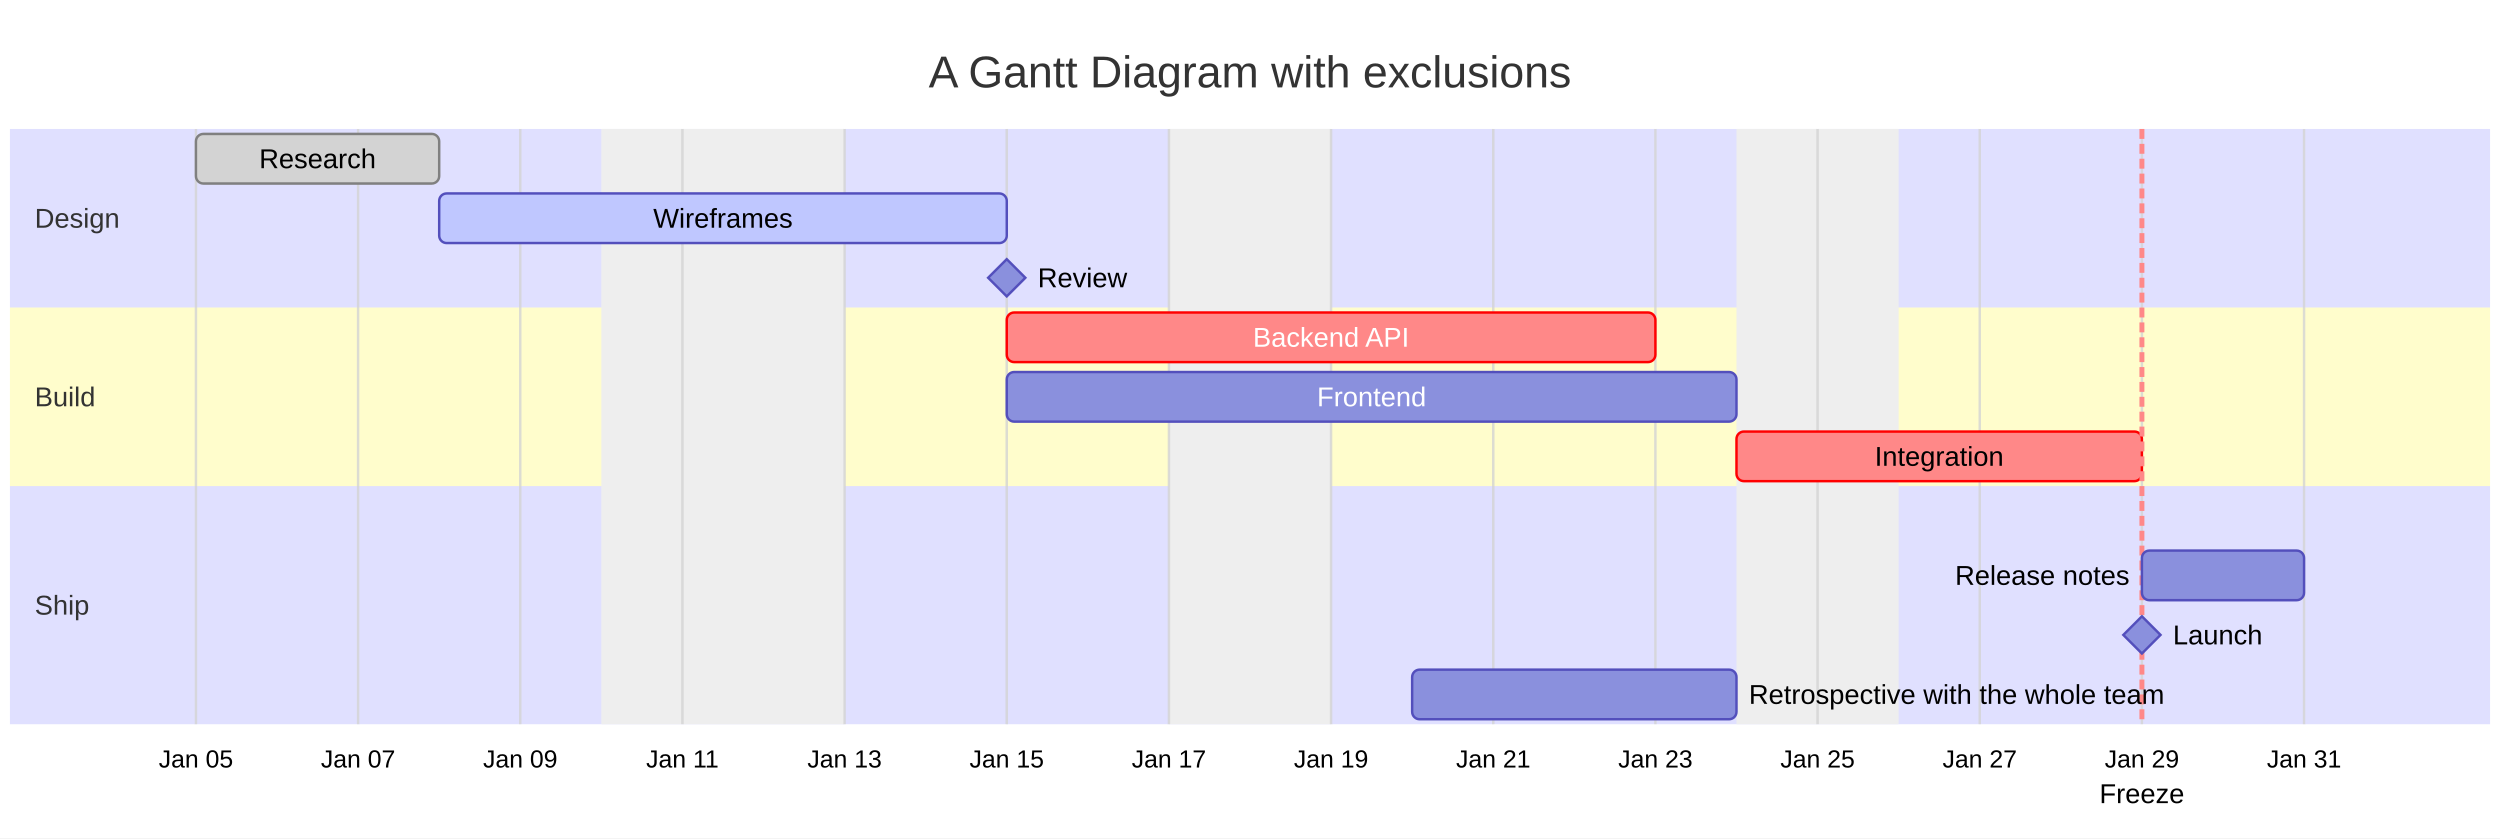
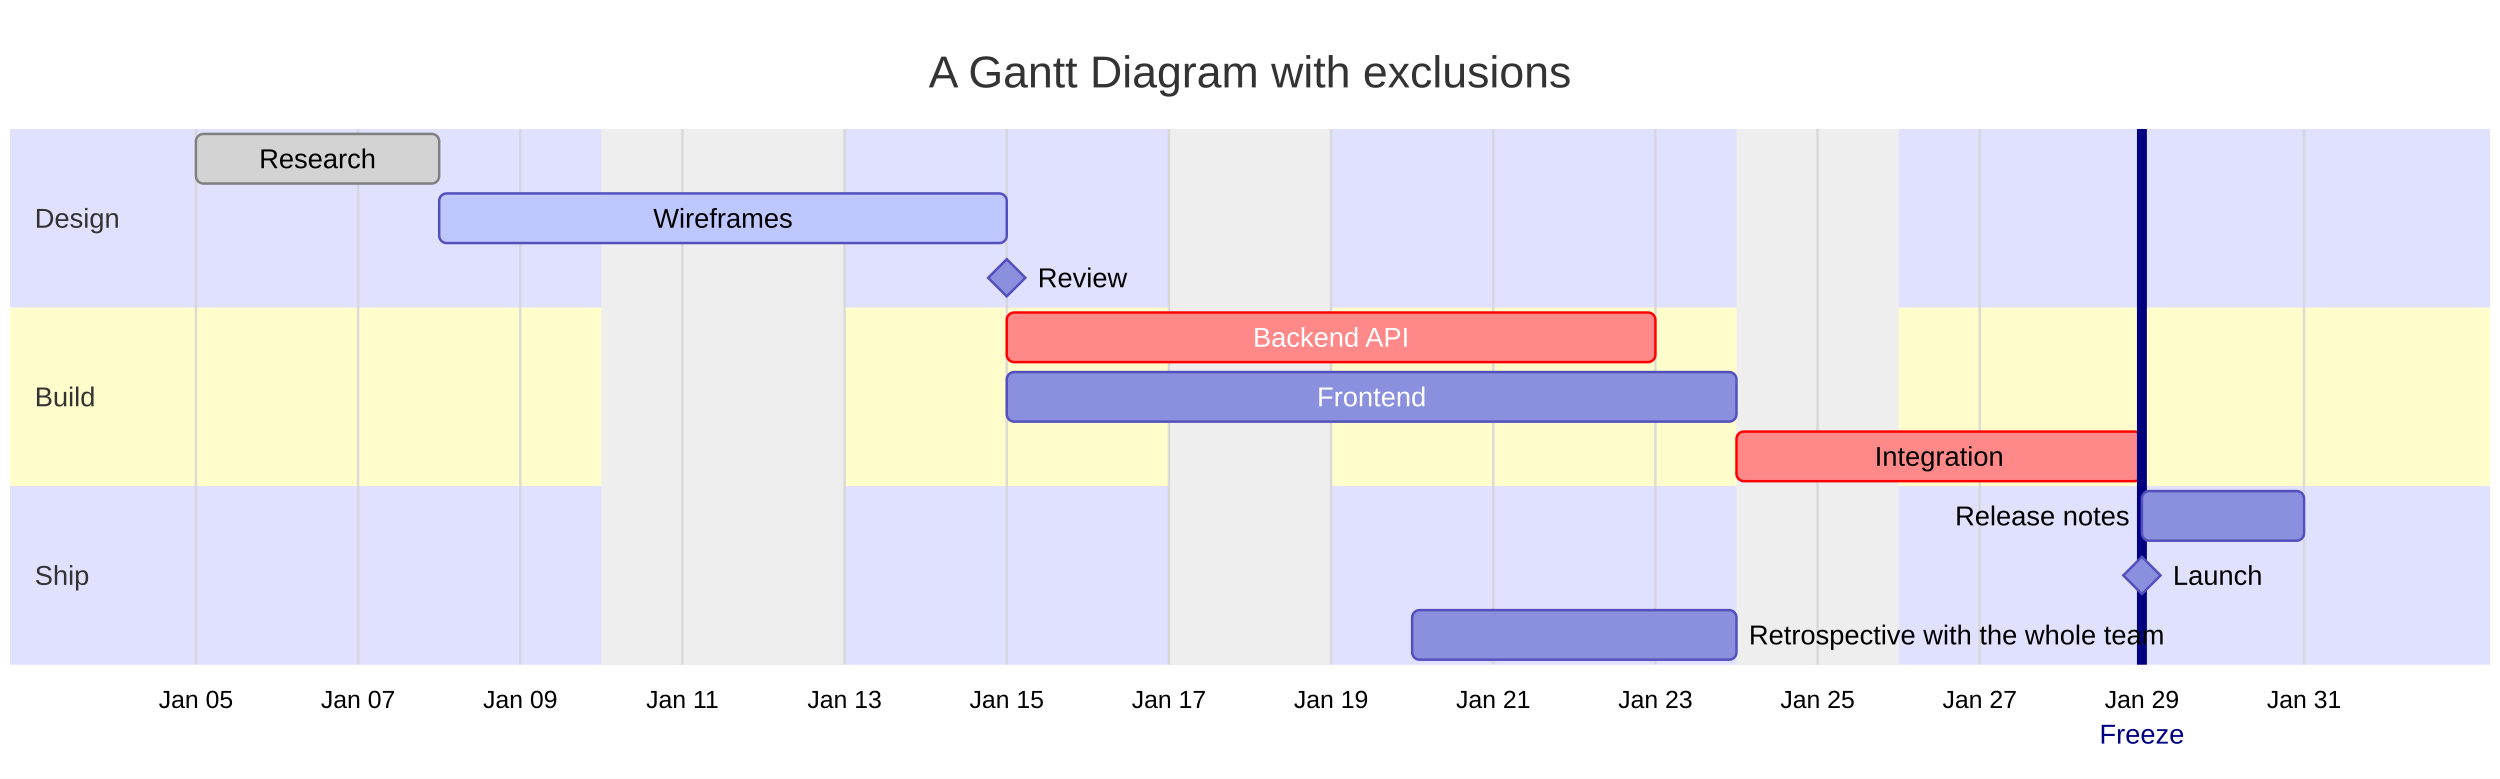
- <svg xmlns="http://www.w3.org/2000/svg" id="mermaid" class="gantt" width="1008" height="338" viewBox="-4 -4 1008 338" role="graphics-document document" aria-roledescription="gantt">
-   <style>#mermaid{font-family:"trebuchet ms",verdana,arial,sans-serif;font-size:16px;fill:#333;}#mermaid .sec0,#mermaid .sec2{fill:#6666ff;opacity:0.2;}#mermaid .sec1,#mermaid .sec3{fill:#fff400;opacity:0.2;}#mermaid .stitle{font-size:11px;fill:#333;}#mermaid .grid{stroke:lightgrey;opacity:.8;stroke-width:1px;}#mermaid .tick{font-size:10px;fill:#000;}#mermaid .exr{fill:#eee;stroke:none;}#mermaid .task{fill:#8a90dd;stroke:#534fbc;}#mermaid .done{fill:#d3d3d3;stroke:grey;}#mermaid .active{fill:#bfc7ff;stroke:#534fbc;}#mermaid .crit{fill:#ff8888;stroke:#ff0000;}#mermaid .crit.done{fill:#d3d3d3;stroke:#ff0000;}#mermaid .crit.active{fill:#ff8888;stroke:#ff0000;}#mermaid .tin{fill:#fff;font-size:11px;}#mermaid .tout{fill:#000;font-size:11px;}#mermaid .done+.tin,#mermaid .tin.dk{fill:#000;}#mermaid .today{stroke:red;stroke-width:2px;fill:none;}#mermaid .vert{stroke:#ff8888;stroke-width:2px;stroke-dasharray:4 2;}#mermaid .today{stroke:red;stroke-width:2px;}#mermaid .ttl{font-size:18px;}</style>
-   <rect x="-4" y="-4" width="1008" height="338" fill="white" />
+ <svg xmlns="http://www.w3.org/2000/svg" id="mermaid" class="gantt" width="1008" height="314" viewBox="-4 -4 1008 314" role="graphics-document document" aria-roledescription="gantt">
+   <style>#mermaid{font-family:"trebuchet ms",verdana,arial,sans-serif;font-size:16px;fill:#333;}#mermaid .sec0,#mermaid .sec2{fill:#6666ff;opacity:0.2;}#mermaid .sec1,#mermaid .sec3{fill:#fff400;opacity:0.2;}#mermaid .stitle{font-size:11px;fill:#333;}#mermaid .grid{stroke:lightgrey;opacity:.8;stroke-width:1px;}#mermaid .tick{font-size:10px;fill:#000;}#mermaid .exr{fill:#eee;stroke:none;}#mermaid .task{fill:#8a90dd;stroke:#534fbc;}#mermaid .done{fill:#d3d3d3;stroke:grey;}#mermaid .active{fill:#bfc7ff;stroke:#534fbc;}#mermaid .crit{fill:#ff8888;stroke:#ff0000;}#mermaid .crit.done{fill:#d3d3d3;stroke:#ff0000;}#mermaid .crit.active{fill:#ff8888;stroke:#ff0000;}#mermaid .tin{fill:#fff;font-size:11px;}#mermaid .tout{fill:#000;font-size:11px;}#mermaid .done+.tin,#mermaid .tin.dk{fill:#000;}#mermaid .today{stroke:red;stroke-width:2px;fill:none;}#mermaid .vert{stroke:navy;stroke-width:4px;}#mermaid .vtx{fill:navy;font-size:11px;}#mermaid .today{stroke:red;stroke-width:2px;}#mermaid .ttl{font-size:18px;}</style>
+   <rect x="-4" y="-4" width="1008" height="314" fill="white" />
  <rect class="sec0" x="0" y="48" width="1000" height="72" />
  <text class="stitle" x="10" y="84" text-anchor="start" dominant-baseline="central">Design</text>
  <rect class="sec1" x="0" y="120" width="1000" height="72" />
  <text class="stitle" x="10" y="156" text-anchor="start" dominant-baseline="central">Build</text>
-   <rect class="sec2" x="0" y="192" width="1000" height="96" />
-   <text class="stitle" x="10" y="240" text-anchor="start" dominant-baseline="central">Ship</text>
-   <rect class="exr" x="238.46" y="48" width="98.08" height="240" />
-   <rect class="exr" x="467.31" y="48" width="65.38" height="240" />
-   <rect class="exr" x="696.15" y="48" width="65.38" height="240" />
-   <line class="grid" x1="75" y1="48" x2="75" y2="288" />
-   <text class="tick" x="75" y="302" text-anchor="middle" dominant-baseline="central">Jan 05</text>
-   <line class="grid" x1="140.38" y1="48" x2="140.38" y2="288" />
-   <text class="tick" x="140.38" y="302" text-anchor="middle" dominant-baseline="central">Jan 07</text>
-   <line class="grid" x1="205.77" y1="48" x2="205.77" y2="288" />
-   <text class="tick" x="205.77" y="302" text-anchor="middle" dominant-baseline="central">Jan 09</text>
-   <line class="grid" x1="271.15" y1="48" x2="271.15" y2="288" />
-   <text class="tick" x="271.15" y="302" text-anchor="middle" dominant-baseline="central">Jan 11</text>
-   <line class="grid" x1="336.54" y1="48" x2="336.54" y2="288" />
-   <text class="tick" x="336.54" y="302" text-anchor="middle" dominant-baseline="central">Jan 13</text>
-   <line class="grid" x1="401.92" y1="48" x2="401.92" y2="288" />
-   <text class="tick" x="401.92" y="302" text-anchor="middle" dominant-baseline="central">Jan 15</text>
-   <line class="grid" x1="467.31" y1="48" x2="467.31" y2="288" />
-   <text class="tick" x="467.31" y="302" text-anchor="middle" dominant-baseline="central">Jan 17</text>
-   <line class="grid" x1="532.69" y1="48" x2="532.69" y2="288" />
-   <text class="tick" x="532.69" y="302" text-anchor="middle" dominant-baseline="central">Jan 19</text>
-   <line class="grid" x1="598.08" y1="48" x2="598.08" y2="288" />
-   <text class="tick" x="598.08" y="302" text-anchor="middle" dominant-baseline="central">Jan 21</text>
-   <line class="grid" x1="663.46" y1="48" x2="663.46" y2="288" />
-   <text class="tick" x="663.46" y="302" text-anchor="middle" dominant-baseline="central">Jan 23</text>
-   <line class="grid" x1="728.85" y1="48" x2="728.85" y2="288" />
-   <text class="tick" x="728.85" y="302" text-anchor="middle" dominant-baseline="central">Jan 25</text>
-   <line class="grid" x1="794.23" y1="48" x2="794.23" y2="288" />
-   <text class="tick" x="794.23" y="302" text-anchor="middle" dominant-baseline="central">Jan 27</text>
-   <line class="grid" x1="859.62" y1="48" x2="859.62" y2="288" />
-   <text class="tick" x="859.62" y="302" text-anchor="middle" dominant-baseline="central">Jan 29</text>
-   <line class="grid" x1="925" y1="48" x2="925" y2="288" />
-   <text class="tick" x="925" y="302" text-anchor="middle" dominant-baseline="central">Jan 31</text>
+   <rect class="sec2" x="0" y="192" width="1000" height="72" />
+   <text class="stitle" x="10" y="228" text-anchor="start" dominant-baseline="central">Ship</text>
+   <rect class="exr" x="238.46" y="48" width="98.08" height="216" />
+   <rect class="exr" x="467.31" y="48" width="65.38" height="216" />
+   <rect class="exr" x="696.15" y="48" width="65.38" height="216" />
+   <line class="grid" x1="75" y1="48" x2="75" y2="264" />
+   <text class="tick" x="75" y="278" text-anchor="middle" dominant-baseline="central">Jan 05</text>
+   <line class="grid" x1="140.38" y1="48" x2="140.38" y2="264" />
+   <text class="tick" x="140.38" y="278" text-anchor="middle" dominant-baseline="central">Jan 07</text>
+   <line class="grid" x1="205.77" y1="48" x2="205.77" y2="264" />
+   <text class="tick" x="205.77" y="278" text-anchor="middle" dominant-baseline="central">Jan 09</text>
+   <line class="grid" x1="271.15" y1="48" x2="271.15" y2="264" />
+   <text class="tick" x="271.15" y="278" text-anchor="middle" dominant-baseline="central">Jan 11</text>
+   <line class="grid" x1="336.54" y1="48" x2="336.54" y2="264" />
+   <text class="tick" x="336.54" y="278" text-anchor="middle" dominant-baseline="central">Jan 13</text>
+   <line class="grid" x1="401.92" y1="48" x2="401.92" y2="264" />
+   <text class="tick" x="401.92" y="278" text-anchor="middle" dominant-baseline="central">Jan 15</text>
+   <line class="grid" x1="467.31" y1="48" x2="467.31" y2="264" />
+   <text class="tick" x="467.31" y="278" text-anchor="middle" dominant-baseline="central">Jan 17</text>
+   <line class="grid" x1="532.69" y1="48" x2="532.69" y2="264" />
+   <text class="tick" x="532.69" y="278" text-anchor="middle" dominant-baseline="central">Jan 19</text>
+   <line class="grid" x1="598.08" y1="48" x2="598.08" y2="264" />
+   <text class="tick" x="598.08" y="278" text-anchor="middle" dominant-baseline="central">Jan 21</text>
+   <line class="grid" x1="663.46" y1="48" x2="663.46" y2="264" />
+   <text class="tick" x="663.46" y="278" text-anchor="middle" dominant-baseline="central">Jan 23</text>
+   <line class="grid" x1="728.85" y1="48" x2="728.85" y2="264" />
+   <text class="tick" x="728.85" y="278" text-anchor="middle" dominant-baseline="central">Jan 25</text>
+   <line class="grid" x1="794.23" y1="48" x2="794.23" y2="264" />
+   <text class="tick" x="794.23" y="278" text-anchor="middle" dominant-baseline="central">Jan 27</text>
+   <line class="grid" x1="859.62" y1="48" x2="859.62" y2="264" />
+   <text class="tick" x="859.62" y="278" text-anchor="middle" dominant-baseline="central">Jan 29</text>
+   <line class="grid" x1="925" y1="48" x2="925" y2="264" />
+   <text class="tick" x="925" y="278" text-anchor="middle" dominant-baseline="central">Jan 31</text>
  <rect class="task done" x="75" y="50" width="98.08" height="20" rx="3" />
  <text class="tin dk" x="124.04" y="60" text-anchor="middle" dominant-baseline="central">Research</text>
  <rect class="task active" x="173.08" y="74" width="228.85" height="20" rx="3" />
  <text class="tin dk" x="287.5" y="84" text-anchor="middle" dominant-baseline="central">Wireframes</text>
  <path class="task" d="M401.92,100.5L409.42,108L401.92,115.5L394.42,108Z" />
  <text class="tout" x="414.42" y="108" text-anchor="start" dominant-baseline="central">Review</text>
  <rect class="task crit" x="401.92" y="122" width="261.54" height="20" rx="3" />
  <text class="tin" x="532.69" y="132" text-anchor="middle" dominant-baseline="central">Backend API</text>
  <rect class="task" x="401.92" y="146" width="294.23" height="20" rx="3" />
  <text class="tin" x="549.04" y="156" text-anchor="middle" dominant-baseline="central">Frontend</text>
  <rect class="task crit active" x="696.15" y="170" width="163.46" height="20" rx="3" />
  <text class="tin dk" x="777.88" y="180" text-anchor="middle" dominant-baseline="central">Integration</text>
-   <line class="vert" x1="859.62" y1="48" x2="859.62" y2="288" />
-   <text class="tout" x="859.62" y="316" text-anchor="middle" dominant-baseline="central">Freeze</text>
-   <rect class="task" x="859.62" y="218" width="65.38" height="20" rx="3" />
-   <text class="tout" x="854.62" y="228" text-anchor="end" dominant-baseline="central">Release notes</text>
-   <path class="task" d="M859.62,244.5L867.12,252L859.62,259.5L852.12,252Z" />
-   <text class="tout" x="872.12" y="252" text-anchor="start" dominant-baseline="central">Launch</text>
-   <rect class="task" x="565.38" y="266" width="130.77" height="20" rx="3" />
-   <text class="tout" x="701.15" y="276" text-anchor="start" dominant-baseline="central">Retrospective with the whole team</text>
+   <line class="vert" x1="859.62" y1="48" x2="859.62" y2="264" />
+   <text class="vtx" x="859.62" y="292" text-anchor="middle" dominant-baseline="central">Freeze</text>
+   <rect class="task" x="859.62" y="194" width="65.38" height="20" rx="3" />
+   <text class="tout" x="854.62" y="204" text-anchor="end" dominant-baseline="central">Release notes</text>
+   <path class="task" d="M859.62,220.5L867.12,228L859.62,235.5L852.12,228Z" />
+   <text class="tout" x="872.12" y="228" text-anchor="start" dominant-baseline="central">Launch</text>
+   <rect class="task" x="565.38" y="242" width="130.77" height="20" rx="3" />
+   <text class="tout" x="701.15" y="252" text-anchor="start" dominant-baseline="central">Retrospective with the whole team</text>
  <text class="ttl" x="500" y="25" text-anchor="middle" dominant-baseline="central">A Gantt Diagram with exclusions</text>
</svg>
